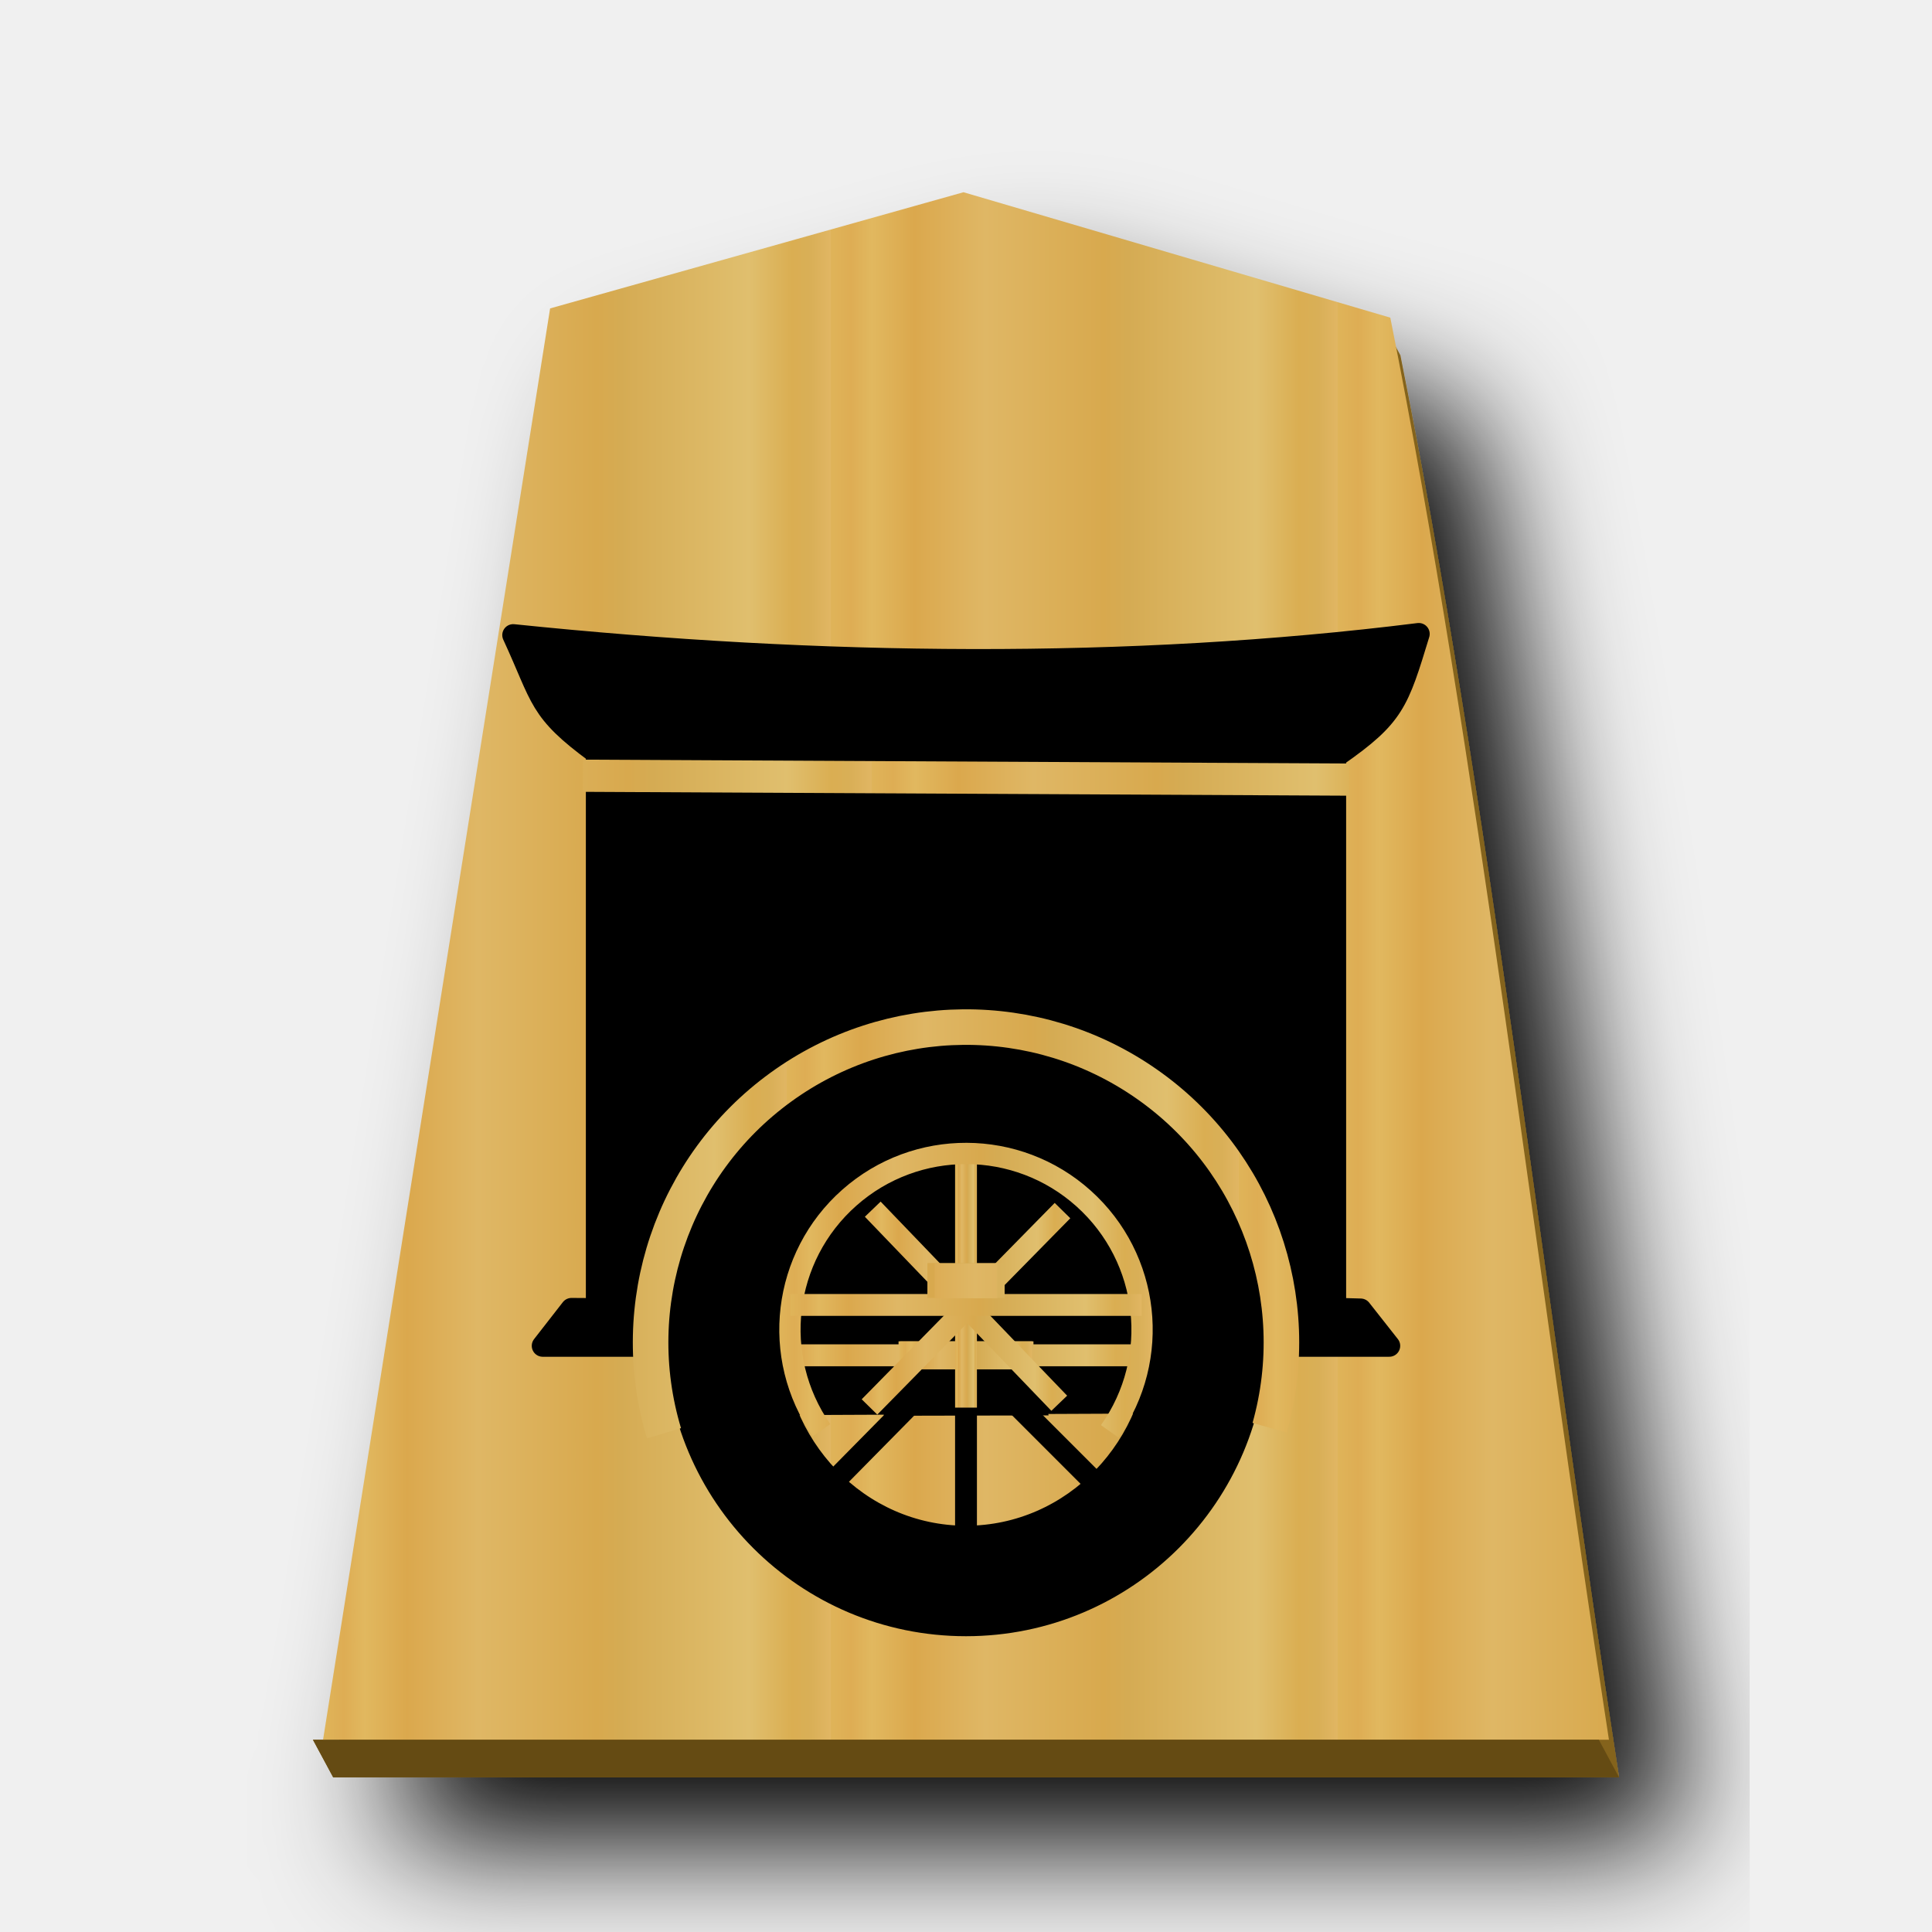
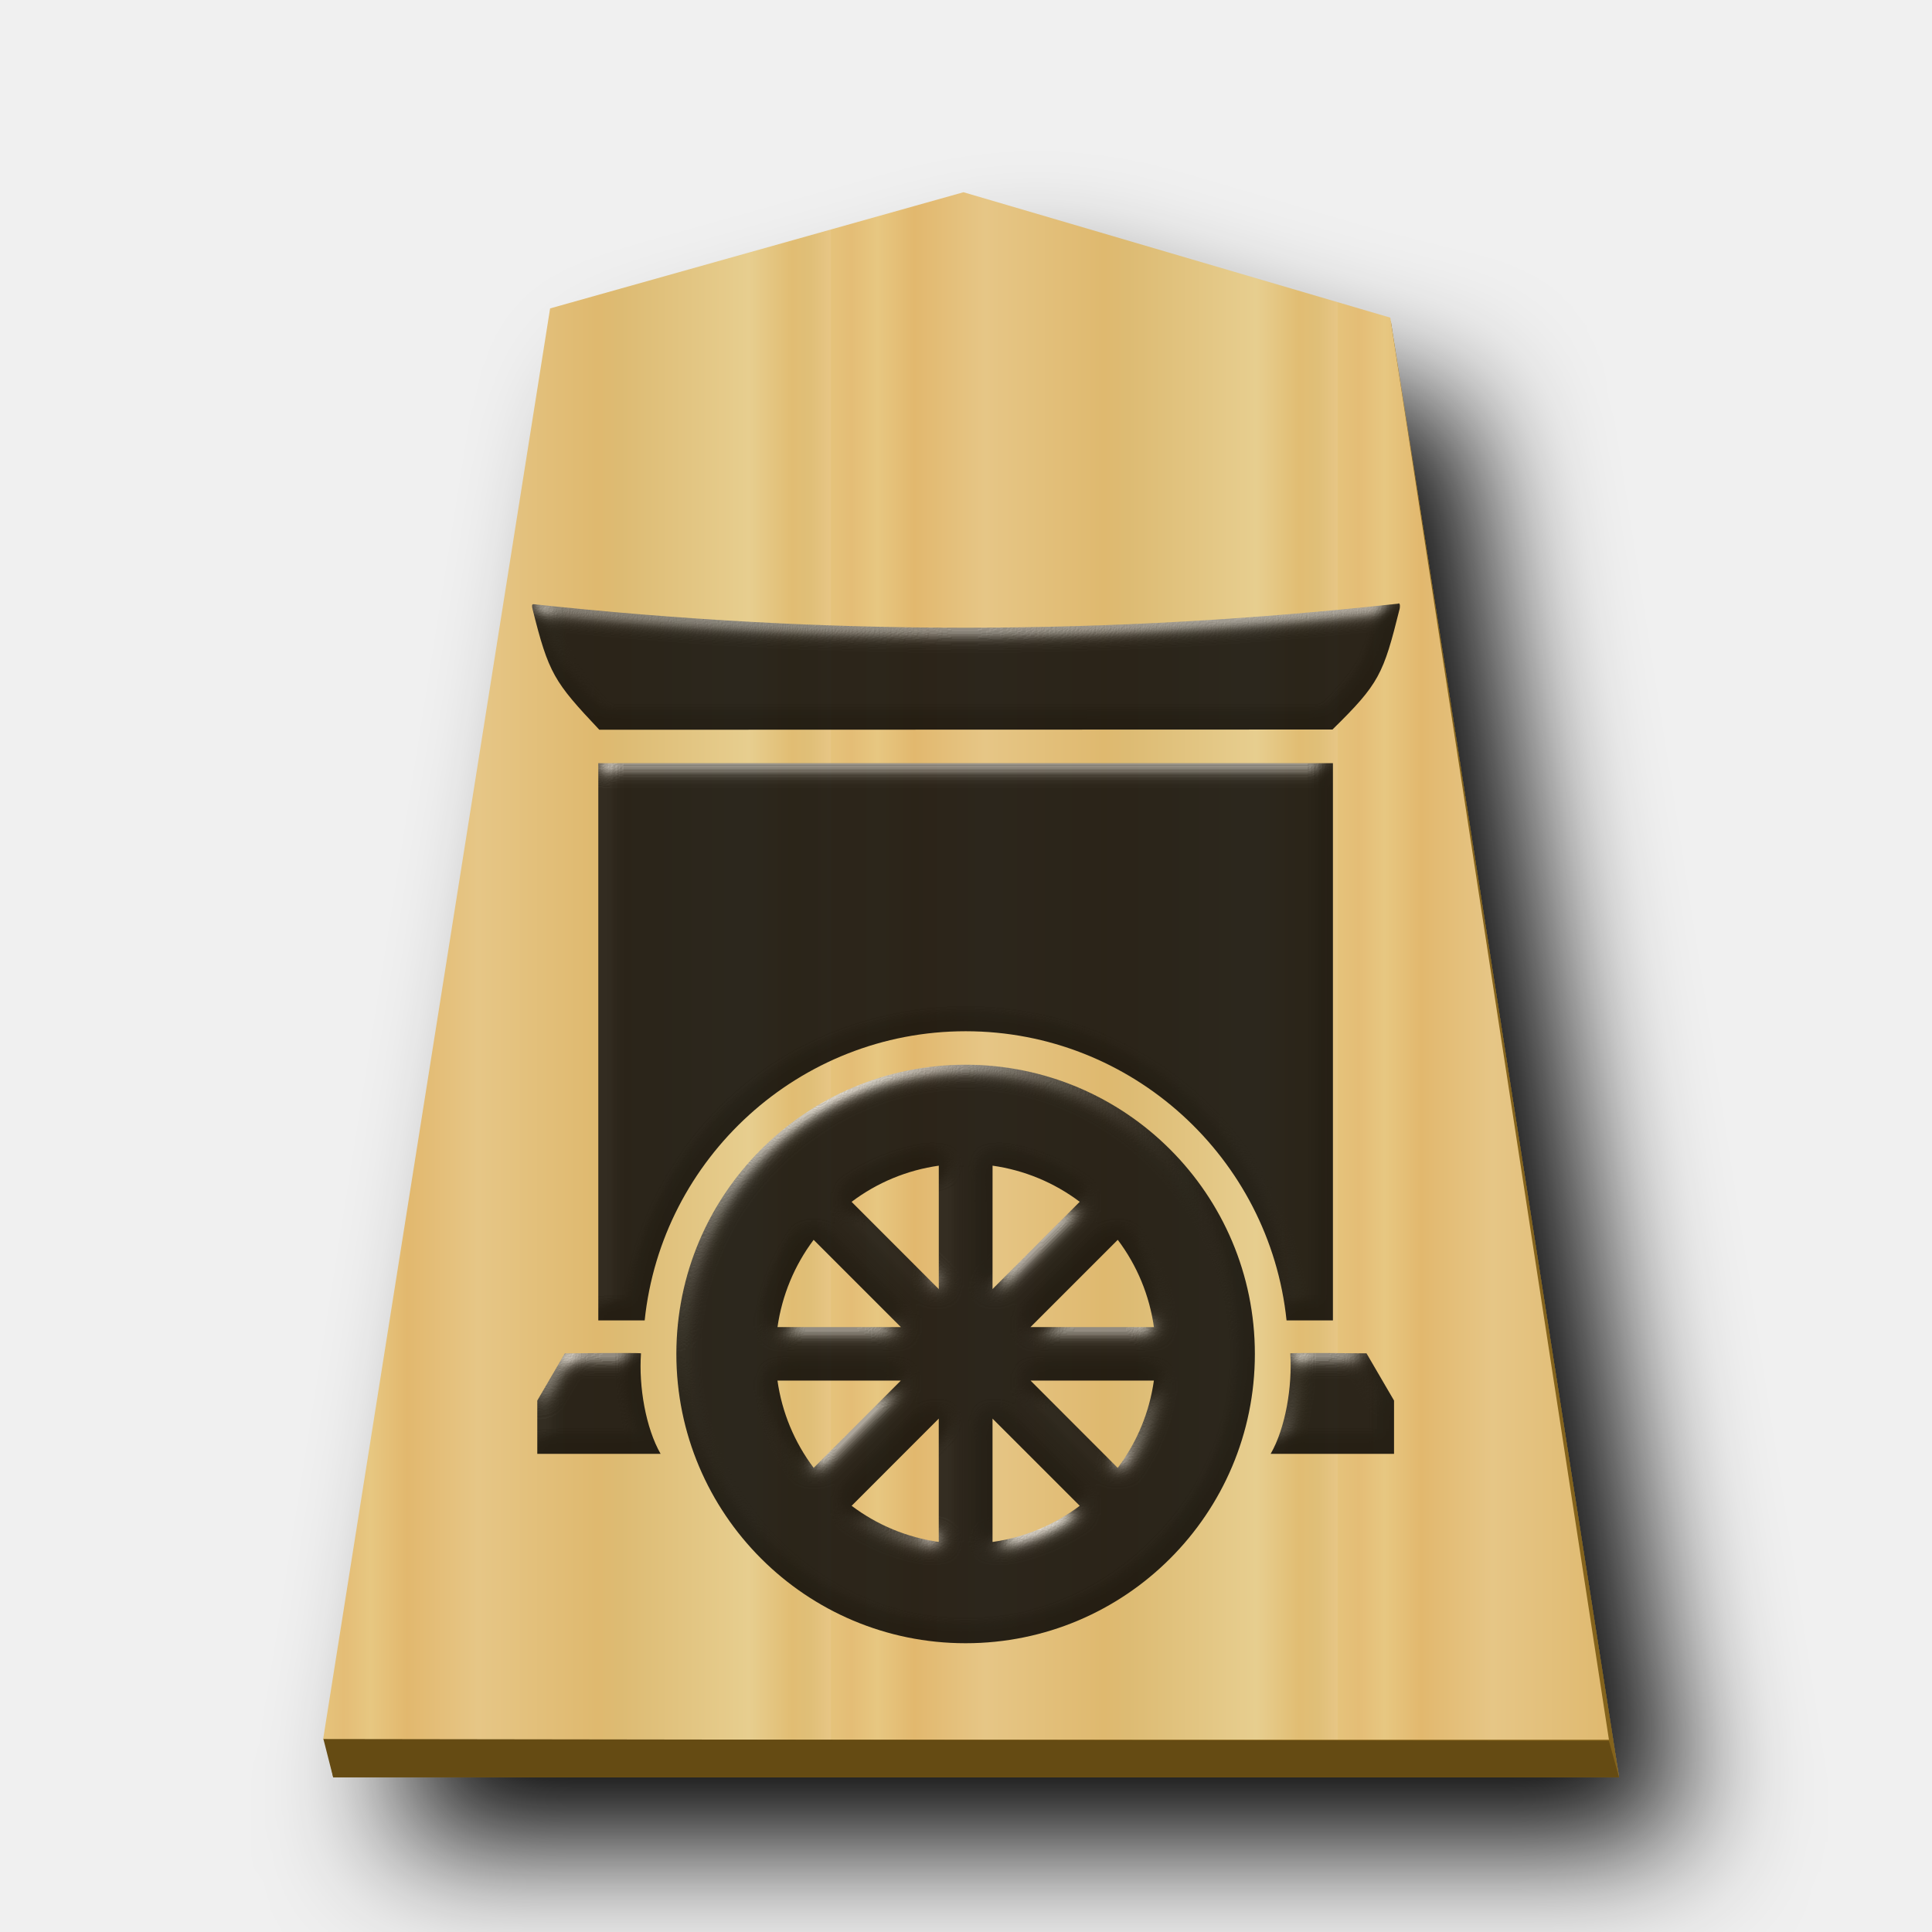
<svg xmlns="http://www.w3.org/2000/svg" xmlns:xlink="http://www.w3.org/1999/xlink" viewBox="0 0 60 60">
  <defs>
+     <linearGradient xlink:href="#0HI_svg__a" id="0HI_svg__c" x1="-30.849" x2="-15.094" y1="30.267" y2="30.267" gradientTransform="translate(40.882 -.267)" gradientUnits="userSpaceOnUse" spreadMethod="repeat" />
    <linearGradient id="0HI_svg__a">
-       <stop offset="0" stop-color="#dfb459" />
-       <stop offset=".041" stop-color="#dead54" />
-       <stop offset=".082" stop-color="#e1b85f" />
-       <stop offset=".165" stop-color="#dba84d" />
-       <stop offset=".305" stop-color="#dfb765" />
-       <stop offset=".539" stop-color="#d8a94e" />
-       <stop offset=".586" stop-color="#d5ab53" />
-       <stop offset=".84" stop-color="#e0bf6e" />
-       <stop offset=".924" stop-color="#daae52" />
-       <stop offset=".962" stop-color="#d9af57" />
-       <stop offset="1" stop-color="#e1b663" />
+       <stop offset="0" stop-color="#e5c37b" />
+       <stop offset=".042" stop-color="#e4bd76" />
+       <stop offset=".093" stop-color="#e7c781" />
+       <stop offset=".165" stop-color="#e2b86e" />
+       <stop offset=".305" stop-color="#e6c686" />
+       <stop offset=".539" stop-color="#dfb96f" />
+       <stop offset=".586" stop-color="#ddbb73" />
+       <stop offset=".84" stop-color="#e7ce8f" />
+       <stop offset=".924" stop-color="#e1bd73" />
+       <stop offset=".962" stop-color="#e0bf78" />
+       <stop offset="1" stop-color="#e7c685" />
    </linearGradient>
-     <linearGradient xlink:href="#0HI_svg__a" id="0HI_svg__c" x1="-30.849" x2="-15.094" y1="30.267" y2="30.267" gradientTransform="translate(40.882 -.267)" gradientUnits="userSpaceOnUse" spreadMethod="repeat" />
-     <linearGradient xlink:href="#0HI_svg__a" id="0HI_svg__d" x1="75.797" x2="99.983" y1="69.411" y2="69.411" gradientTransform="translate(-40.836 -23.17)scale(.67915)" gradientUnits="userSpaceOnUse" spreadMethod="repeat" />
-     <linearGradient xlink:href="#0HI_svg__a" id="0HI_svg__m" x1="75.312" x2="95.987" y1="-90.081" y2="-90.081" gradientTransform="matrix(.67915 0 0 -.67915 -40.753 -23.17)" gradientUnits="userSpaceOnUse" spreadMethod="repeat" />
-     <linearGradient xlink:href="#0HI_svg__a" id="0HI_svg__n" x1="75.06" x2="96.886" y1="92.646" y2="92.646" gradientTransform="translate(-29.993 -23.154)scale(.67915)" gradientUnits="userSpaceOnUse" />
-     <linearGradient xlink:href="#0HI_svg__a" id="0HI_svg__o" x1="75.544" x2="95.117" y1="92.663" y2="92.663" gradientTransform="translate(-51.676 -23.154)scale(.67915)" gradientUnits="userSpaceOnUse" spreadMethod="repeat" />
-     <linearGradient xlink:href="#0HI_svg__a" id="0HI_svg__k" x1="95.613" x2="112.685" y1="-93.112" y2="-93.112" gradientTransform="matrix(.67915 0 0 -.67915 -40.733 -23.17)" gradientUnits="userSpaceOnUse" />
-     <linearGradient xlink:href="#0HI_svg__a" id="0HI_svg__g" x1="117.961" x2="124.005" y1="96.091" y2="96.091" gradientTransform="translate(-52.166 -23.17)scale(.67915)" gradientUnits="userSpaceOnUse" />
-     <linearGradient xlink:href="#0HI_svg__a" id="0HI_svg__e" x1="84.227" x2="90.398" y1="96.091" y2="96.091" gradientTransform="translate(-29.298 -23.17)scale(.67915)" gradientUnits="userSpaceOnUse" />
-     <linearGradient xlink:href="#0HI_svg__a" id="0HI_svg__l" x1="95.875" x2="111.938" y1="93.788" y2="93.788" gradientTransform="translate(-40.568 -23.17)scale(.67915)" gradientUnits="userSpaceOnUse" />
-     <linearGradient xlink:href="#0HI_svg__a" id="0HI_svg__f" x1="96.101" x2="112.288" y1="96.091" y2="96.091" gradientTransform="translate(-40.763 -23.17)scale(.67915)" gradientUnits="userSpaceOnUse" />
-     <linearGradient xlink:href="#0HI_svg__a" id="0HI_svg__j" x1="101.281" x2="110.821" y1="93.963" y2="93.963" gradientTransform="translate(-42.024 -23.17)scale(.67915)" gradientUnits="userSpaceOnUse" />
-     <linearGradient xlink:href="#0HI_svg__a" id="0HI_svg__i" x1="97.622" x2="106.871" y1="93.846" y2="93.846" gradientTransform="translate(-39.44 -23.17)scale(.67915)" gradientUnits="userSpaceOnUse" />
-     <linearGradient xlink:href="#0HI_svg__a" id="0HI_svg__h" x1="103.733" x2="104.733" y1="92.575" y2="92.575" gradientTransform="translate(-40.79 -23.17)scale(.67915)" gradientUnits="userSpaceOnUse" />
-     <filter id="0HI_svg__b">
+     <filter id="0HI_svg__b" width="1.289" height="1.241" x="-.119" y="-.1">
      <feGaussianBlur in="SourceAlpha" result="blur" stdDeviation="2" />
      <feOffset dx="2" dy="2" result="offsetBlur" />
      <feBlend in="SourceGraphic" in2="offsetBlur" />
    </filter>
+     <filter id="0HI_svg__d" width="1.057" height="1.048" x="-.028" y="-.024" color-interpolation-filters="sRGB">
+       <feColorMatrix in="SourceGraphic" result="color" values="1 0 0 0 0 0 1 0 0 0 0 0 1 0 0 0 0 0 0.85 0" />
+       <feGaussianBlur in="SourceAlpha" result="blur" stdDeviation=".32" />
+       <feSpecularLighting in="blur" lighting-color="#fff" result="specular" specularConstant="2.019" specularExponent="25" surfaceScale="5">
+         <feDistantLight azimuth="245" elevation="25" />
+       </feSpecularLighting>
+       <feComposite in="specular" in2="SourceGraphic" k2="1" k3="1" operator="arithmetic" result="composite1" />
+       <feComposite in="composite1" in2="color" operator="atop" result="composite2" />
+     </filter>
  </defs>
  <g fill="#75581b" filter="url(#0HI_svg__b)" transform="translate(41.197 .902)">
-     <path fill="#84631f" d="m-10.96 6.237-12.84 3.61-6.865 43.278-.814.002.629 1.168H9.084C6.781 39.41 5.01 23.745 2.295 10.133l-.629-1.17.203 1.045z" />
+     <path fill="#84631f" d="m-10.96 6.237-12.84 3.61-6.865 43.278-.419.025.234 1.145H9.084L1.999 9.082l-.333-.119.203 1.045Z" />
  </g>
-   <path fill="url(#0HI_svg__c)" d="M29.922 5.97 17.084 9.578l-7.051 44.45h39.934c-2.303-14.885-4.076-30.55-6.79-44.163z" />
-   <path fill="none" stroke="#ffffe5" stroke-width=".679" d="m30.15 43.44-.3-3.01" />
-   <path fill="none" stroke="#fff" stroke-width=".679" d="M24.462 40.64h11.076" />
-   <path stroke="#000" stroke-linecap="round" stroke-linejoin="round" stroke-width=".679" d="M35.791 39.906a5.975 6.2 0 0 0-.034-.158 5.975 6.2 0 0 0-.188-.589 5.975 6.2 0 0 0-.245-.565 5.975 6.2 0 0 0-.296-.537 5.975 6.2 0 0 0-.348-.506 5.975 6.2 0 0 0-.394-.465 5.975 6.2 0 0 0-.437-.422 5.975 6.2 0 0 0-.475-.375 5.975 6.2 0 0 0-.51-.324 5.975 6.2 0 0 0-.537-.27 5.975 6.2 0 0 0-.56-.212 5.975 6.2 0 0 0-.58-.153 5.975 6.2 0 0 0-.59-.093 5.975 6.2 0 0 0-.598-.03 5.975 6.2 0 0 0-.422.014 5.975 6.2 0 0 0-.592.075 5.975 6.2 0 0 0-.584.136 5.975 6.2 0 0 0-.566.195 5.975 6.2 0 0 0-.546.253 5.975 6.2 0 0 0-.518.31 5.975 6.2 0 0 0-.486.36 5.975 6.2 0 0 0-.448.409 5.975 6.2 0 0 0-.407.453 5.975 6.2 0 0 0-.362.494 5.975 6.2 0 0 0-.312.528 5.975 6.2 0 0 0-.26.558 5.975 6.2 0 0 0-.204.582 5.975 6.2 0 0 0-.083.332z" />
-   <path stroke="#000" stroke-linecap="round" stroke-linejoin="round" stroke-width=".679" d="M18.534 23.367v17.29h2.657a9 9 0 0 1 .045-.302 9 9 0 0 1 .224-.877 9 9 0 0 1 .31-.851 9 9 0 0 1 .394-.816 9 9 0 0 1 .474-.772 9 9 0 0 1 .55-.722 9 9 0 0 1 .616-.663 9 9 0 0 1 .682-.598 9 9 0 0 1 .736-.527 9 9 0 0 1 .787-.45 9 9 0 0 1 .826-.37 9 9 0 0 1 .86-.286 9 9 0 0 1 .884-.199 9 9 0 0 1 .9-.109 9 9 0 0 1 .64-.022 9 9 0 0 1 .906.045 9 9 0 0 1 .896.135 9 9 0 0 1 .878.224 9 9 0 0 1 .85.31 9 9 0 0 1 .817.395 9 9 0 0 1 .772.473 9 9 0 0 1 .722.55 9 9 0 0 1 .662.616 9 9 0 0 1 .598.68 9 9 0 0 1 .528.738 9 9 0 0 1 .45.785 9 9 0 0 1 .37.828 9 9 0 0 1 .286.86 9 9 0 0 1 .198.884l.005.04h2.409V23.367z" />
-   <path stroke="#000" stroke-linejoin="round" stroke-width=".679" d="M39.231 41.796h3.914l-.89-1.13-.729-.02-2.41.001q.075.432.107.869.007.14.01.28zm-17.98-1.144-2.6.002-.903-.006-.894 1.148h4.28a9 9 0 0 1 .027-.544 9 9 0 0 1 .09-.6z" />
-   <path stroke="#000" stroke-width=".64" d="m27.968 43.59 4.062-.01-.006-1.556-3.946.002a9.157 7.96 0 0 1 .013.321 9.157 7.96 0 0 1-.045.795 9.157 7.96 0 0 1-.078.447z" />
-   <path stroke="#000" stroke-width=".645" d="m32.071 42.006-4.311.004.01 1.635 4.406-.01a9.106 8.144 0 0 1-.1-.737 9.106 8.144 0 0 1-.022-.576 9.106 8.144 0 0 1 .017-.316z" />
-   <path stroke="#000" stroke-width=".865" d="M24.135 40.536a5.882 10.226 0 0 0-.017.584 5.882 10.226 0 0 0 .014.724 5.882 10.226 0 0 0 .07 1.015 5.882 10.226 0 0 0 .086.656l11.43-.05a5.882 10.226 0 0 0 .046-.313 5.882 10.226 0 0 0 .089-1.01 5.882 10.226 0 0 0 .029-1.022 5.882 10.226 0 0 0-.012-.6z" />
-   <path stroke="#000" stroke-linejoin="round" stroke-width=".679" d="M18.523 23.383c-1.812-1.328-1.658-1.655-2.585-3.66 9.525.986 19.13 1.089 28.123-.036-.649 2.129-.769 2.543-2.532 3.776z" />
-   <path stroke="#000" stroke-linecap="round" stroke-linejoin="round" stroke-width=".566" d="M29.999 32.402a9.064 9.064 0 0 0-9.063 9.064 9.064 9.064 0 0 0 9.063 9.065 9.064 9.064 0 0 0 9.065-9.065 9.064 9.064 0 0 0-9.065-9.064m0 2.864a5.975 6.2 0 0 1 5.976 6.2 5.975 6.2 0 0 1-5.976 6.2 5.975 6.2 0 0 1-5.974-6.2 5.975 6.2 0 0 1 5.974-6.2" />
-   <path fill="none" stroke="#000" stroke-width=".679" d="M30 42.007V48.4" />
-   <path fill="#fff" stroke="url(#0HI_svg__d)" d="m18.104 24.091 23.792.12" />
-   <path fill="none" stroke="#000" stroke-width=".679" d="m25.611 46.299 4.292-4.353 4.487 4.488" />
-   <path fill="#fff" stroke="url(#0HI_svg__e)" stroke-width=".867" d="M27.905 42.09h4.19" />
-   <path fill="#fff" stroke="url(#0HI_svg__f)" stroke-width=".681" d="M24.503 42.09h10.994" />
-   <path fill="#fff" stroke="url(#0HI_svg__g)" stroke-width=".867" d="M27.948 42.09h4.104" />
-   <path fill="none" stroke="url(#0HI_svg__h)" stroke-width=".679" d="M30 43.715V35.69" />
-   <path fill="#fff" stroke="url(#0HI_svg__i)" stroke-width=".679" d="m32.896 43.579-5.792-6.027" />
-   <path fill="none" stroke="url(#0HI_svg__j)" stroke-width=".679" d="m27.003 43.694 5.994-6.098" />
-   <path fill="none" stroke="url(#0HI_svg__k)" stroke-linejoin="bevel" stroke-width=".661" d="M34.461 44.45a5.467 5.467 0 0 0-.808-7.229 5.467 5.467 0 0 0-7.274-.028 5.467 5.467 0 0 0-.865 7.223" />
-   <path fill="none" stroke="url(#0HI_svg__l)" stroke-width=".679" d="M24.545 40.526h10.91" />
-   <path fill="none" stroke="url(#0HI_svg__m)" stroke-linejoin="bevel" stroke-width="1.104" d="M39.43 44.34a9.79 9.79 0 0 0-3.83-10.683 9.79 9.79 0 0 0-11.347.104 9.79 9.79 0 0 0-3.632 10.751" />
-   <path fill="#fff" stroke="url(#0HI_svg__n)" stroke-width="1.083" d="M28.801 39.767H31.2" />
-   <path fill="#fff" stroke="url(#0HI_svg__o)" stroke-width="1.083" d="M29.026 39.778h1.948" />
-   <path fill="#654b13" d="m9.719 54.03.628 1.167h39.934l-.628-1.168z" />
+   <path fill="url(#0HI_svg__c)" d="M29.922 5.97 17.084 9.578l-7.051 44.45h39.934l-6.79-44.163Z" />
+   <path fill="#654b13" d="m10.044 54.007.303 1.19h39.934l-.316-1.135z" />
+   <path fill="#020101" d="M43.427 18.746v.001c-9.096.994-17.734.994-26.857.017-.067-.007-.045.09-.034.139.503 2.022.674 2.272 2.076 3.76l22.769-.007c1.455-1.427 1.58-1.715 2.086-3.749.011-.057.022-.171-.033-.171zM18.581 23.7v17.306h1.44c.523-5.036 4.796-8.98 9.968-8.98s9.443 3.944 9.966 8.98h1.44V23.7Zm11.407 9.366a8.983 8.983 0 1 0 0 17.966 8.983 8.983 0 0 0 0-17.966m-.833 3.135v3.833l-2.708-2.71a5.85 5.85 0 0 1 2.708-1.123m1.67 0a5.86 5.86 0 0 1 2.707 1.122l-2.708 2.71zm-5.557 2.303 2.71 2.71h-3.832a5.9 5.9 0 0 1 1.122-2.71m9.445 0a5.85 5.85 0 0 1 1.123 2.71h-3.833zM18.68 42.02c-.577.003-1.139.009-1.139.009l-.855 1.466v1.656h3.83c-.46-.801-.683-2.086-.609-3.122-.055-.013-.652-.011-1.226-.009zm22.617 0c-.577-.002-1.168-.003-1.226.009.066 1.036-.15 2.324-.61 3.122h3.832v-1.656l-.855-1.466s-.567-.006-1.14-.009zm-17.152.855h3.832l-2.708 2.71a5.86 5.86 0 0 1-1.124-2.71m7.859 0h3.831a5.85 5.85 0 0 1-1.124 2.71zm-2.85 1.181v3.83a5.85 5.85 0 0 1-2.706-1.122zm1.67 0 2.708 2.708a5.85 5.85 0 0 1-2.708 1.123z" filter="url(#0HI_svg__d)" opacity=".99" />
</svg>
